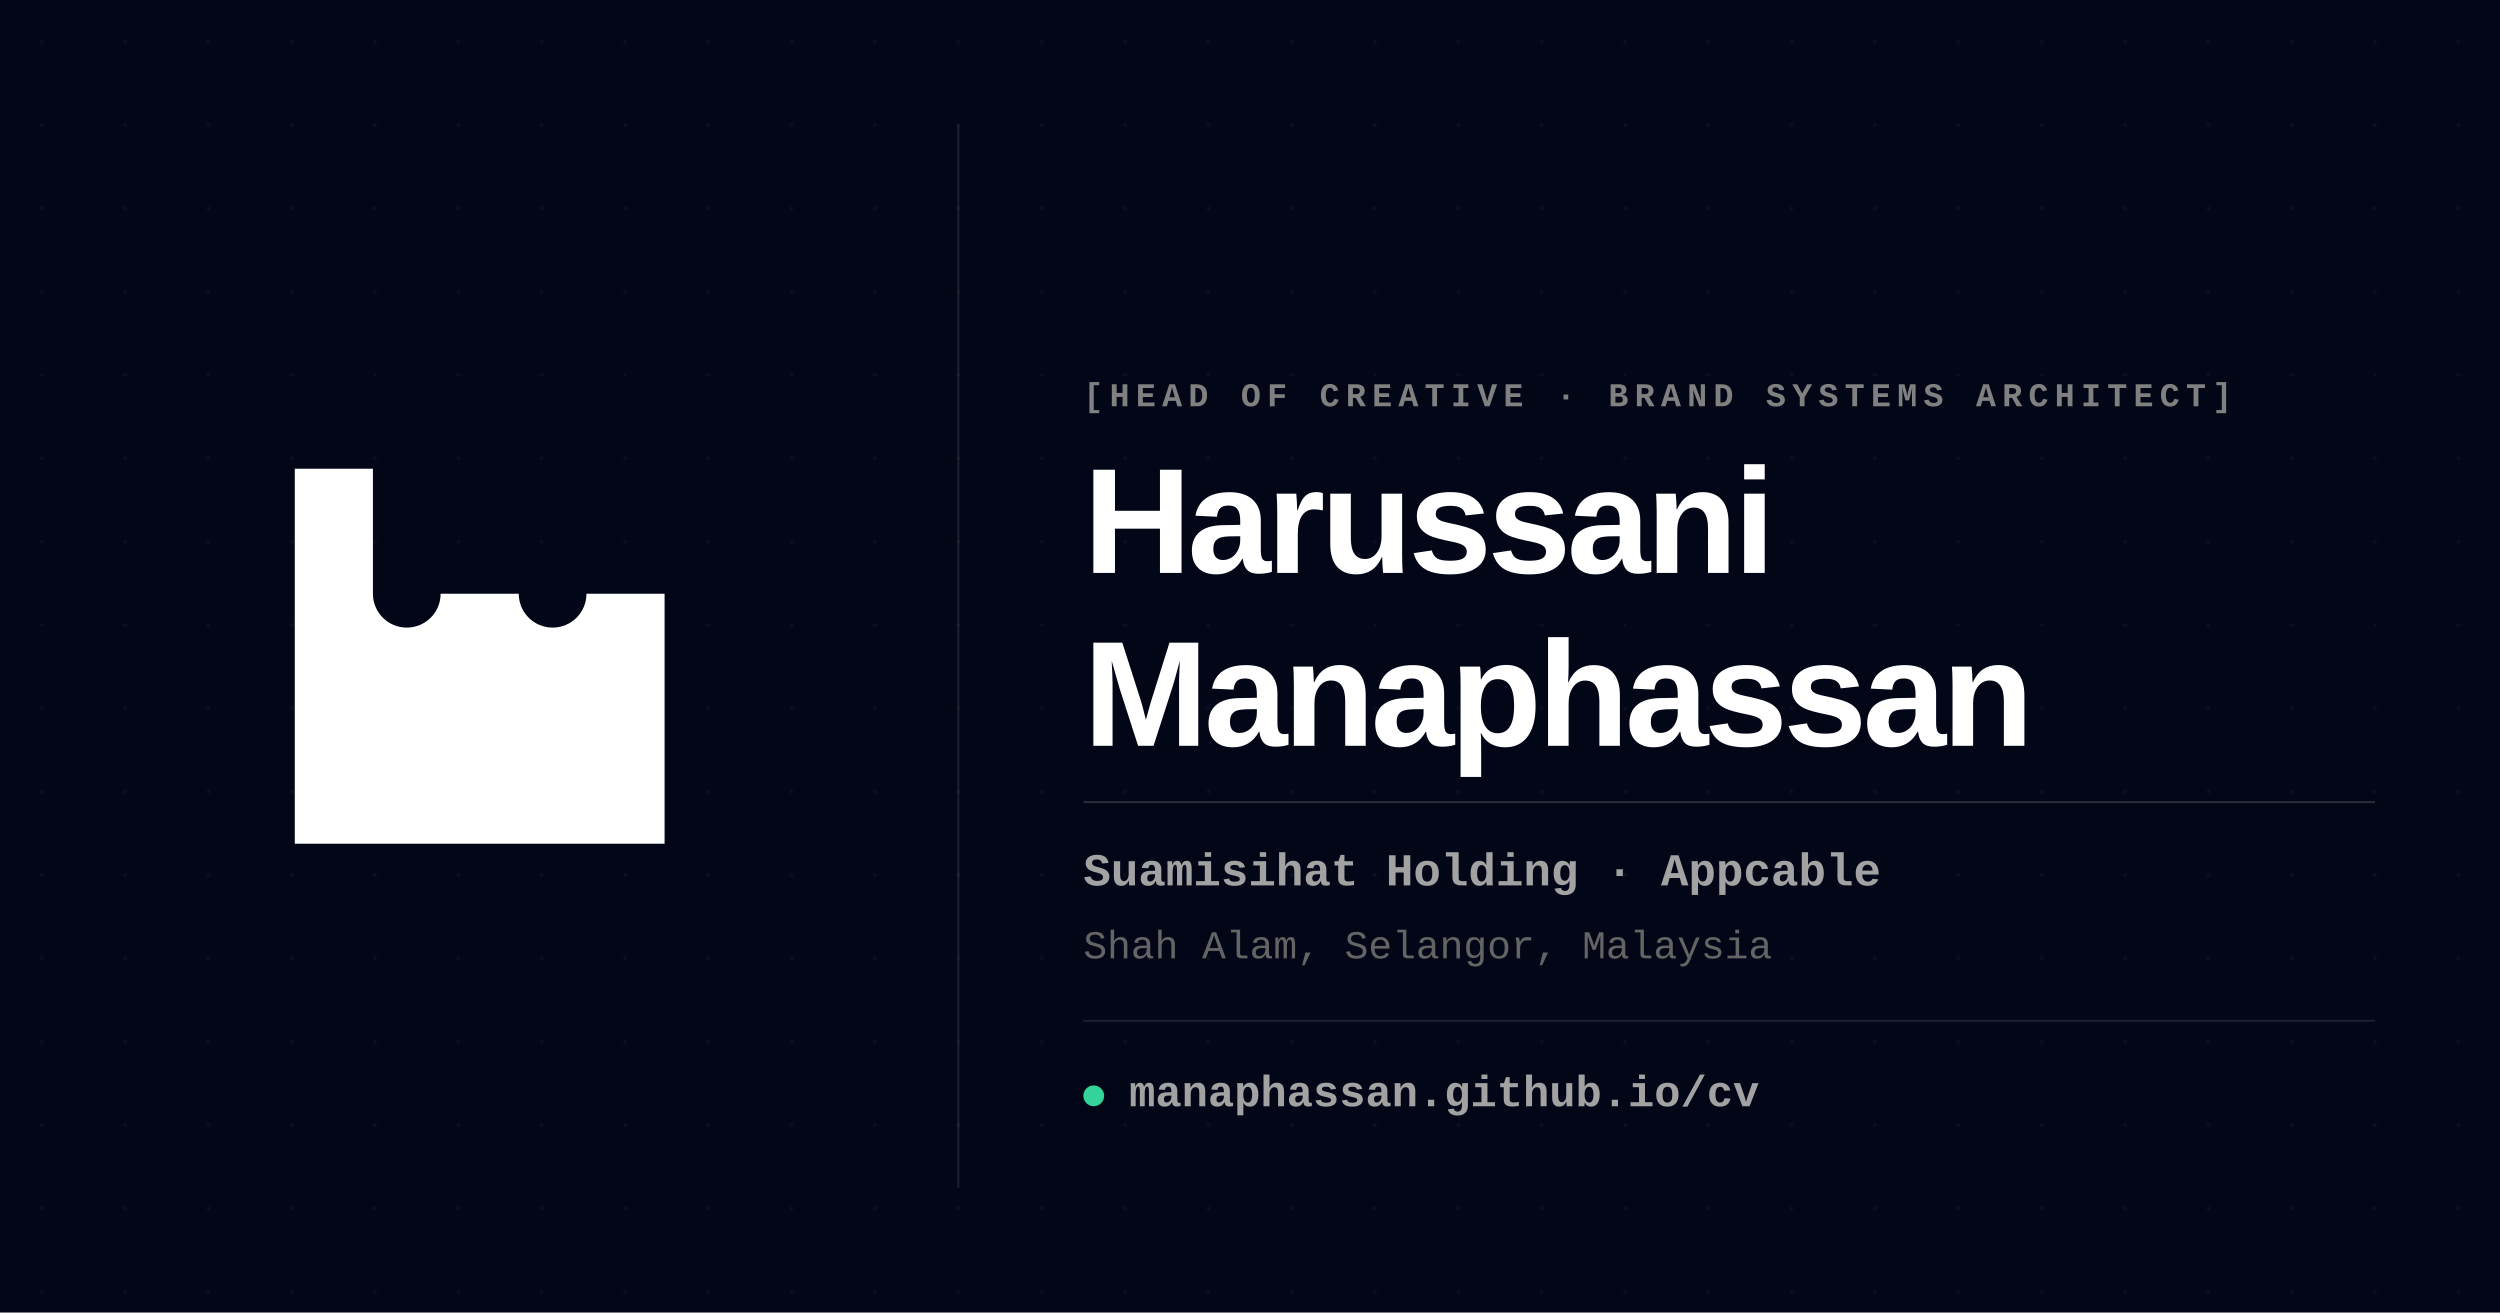
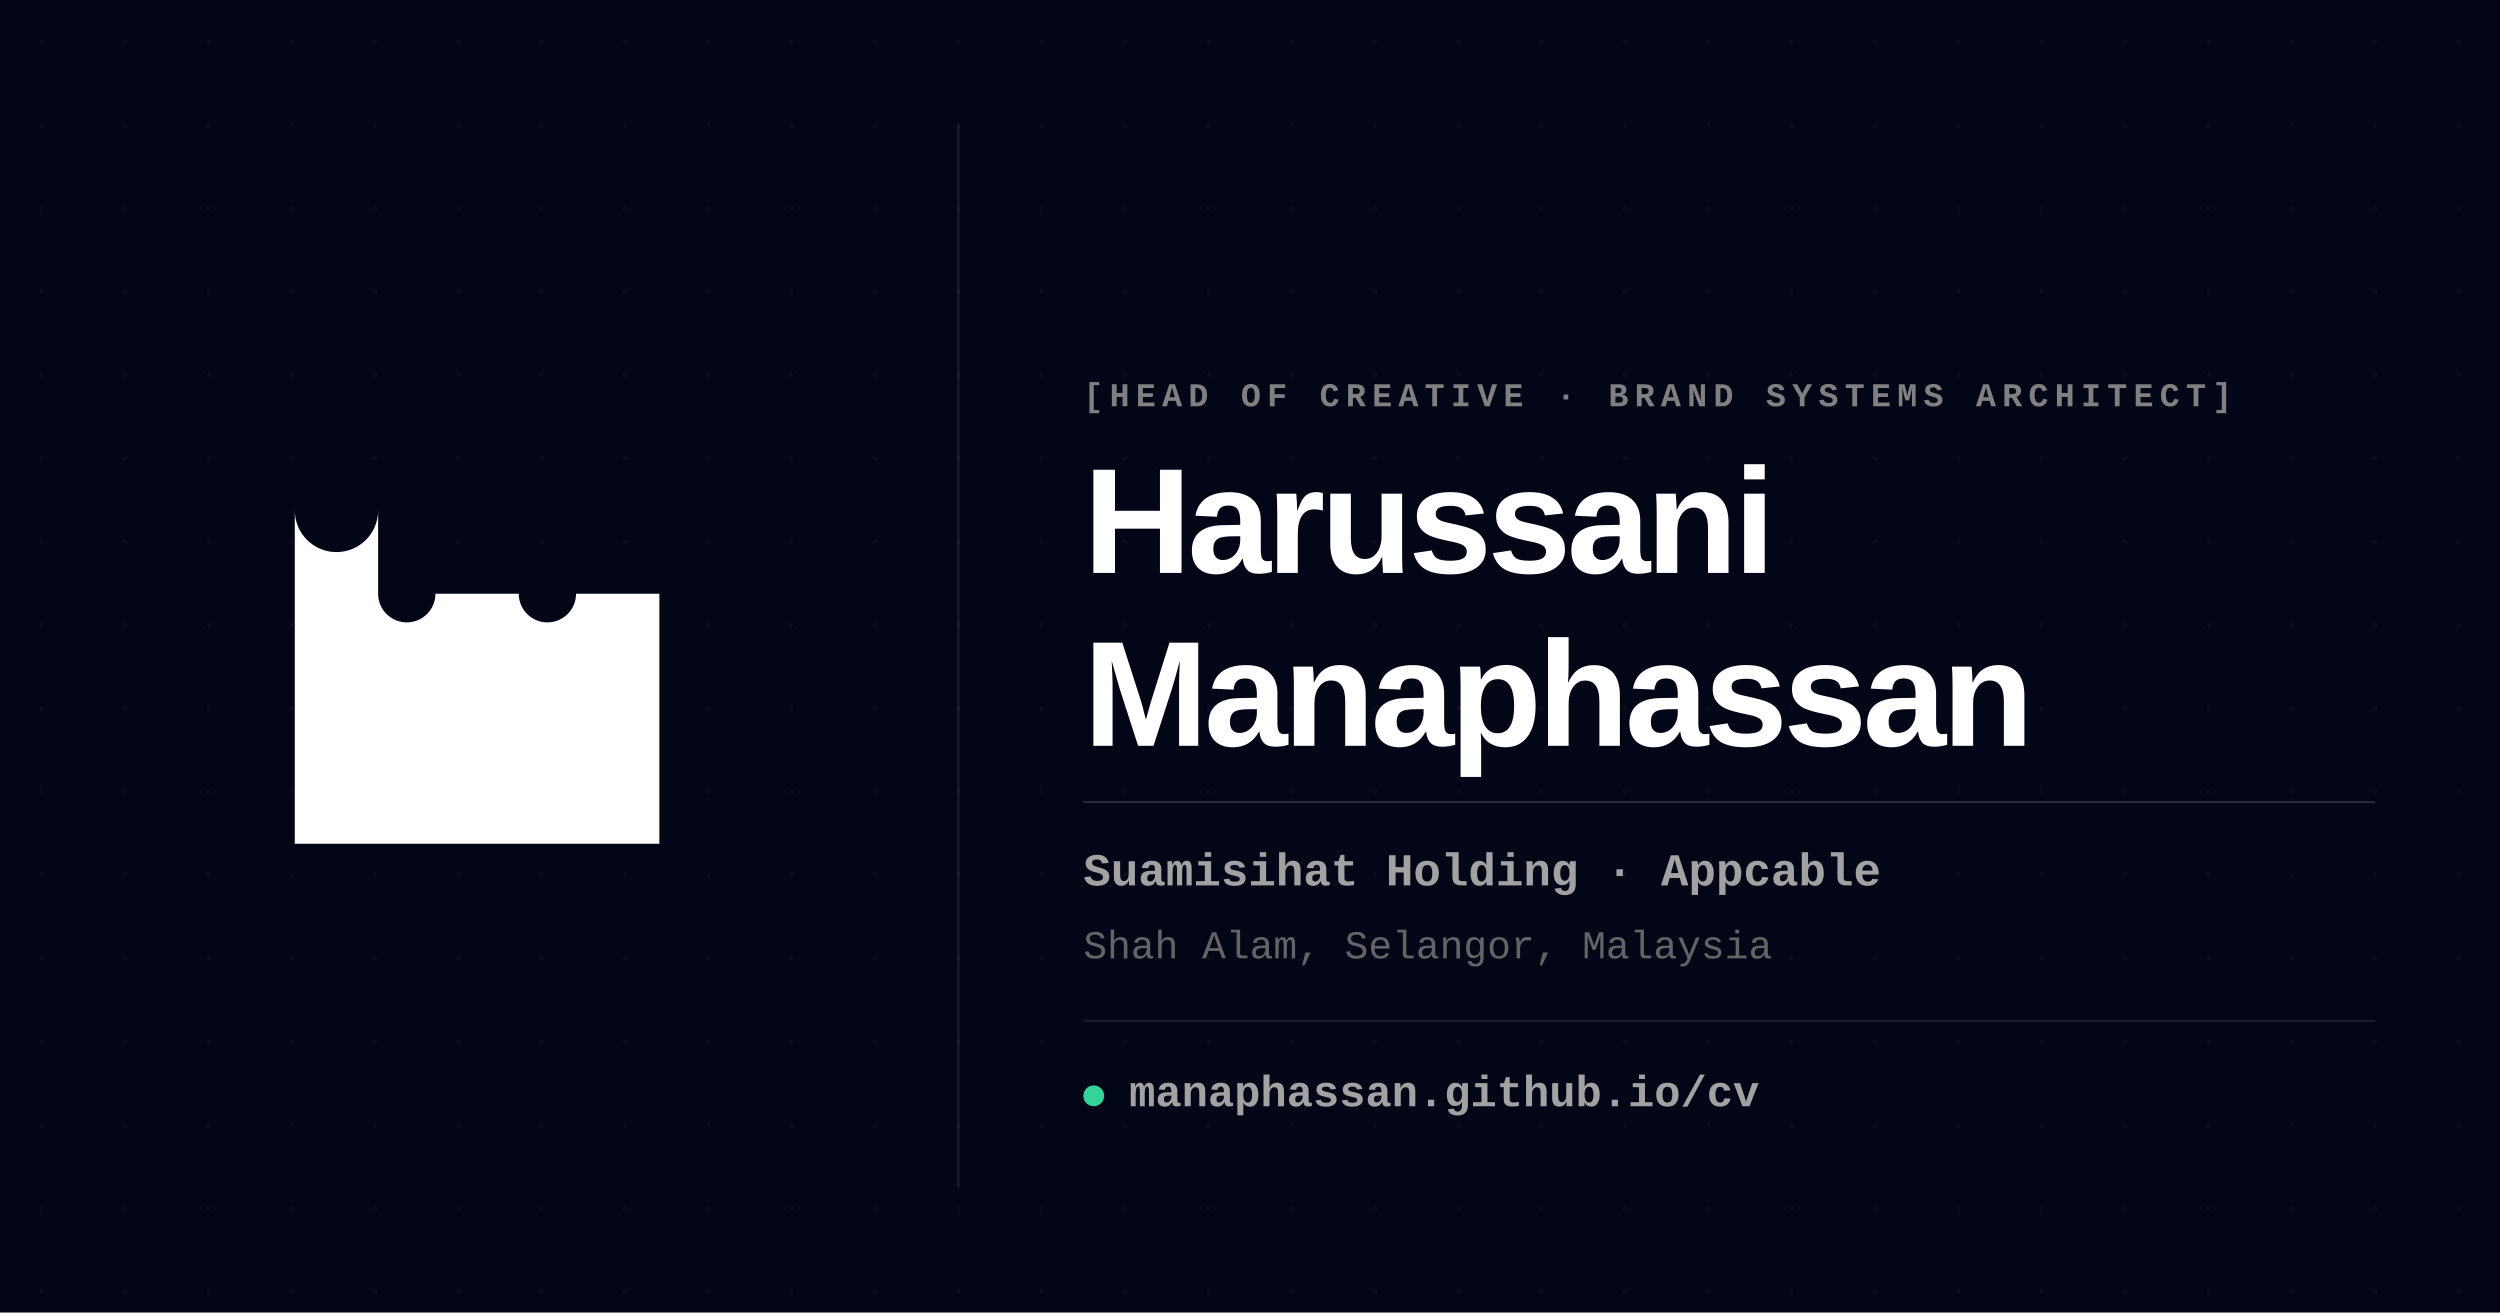
<svg xmlns="http://www.w3.org/2000/svg" viewBox="0 0 1200 630" width="1200" height="630" role="img" aria-label="Harussani Manaphassan — Head of Creative &amp; Brand Systems Architect">
  <rect width="1200" height="630" fill="#020617" />
  <defs>
    <pattern id="dots" x="0" y="0" width="40" height="40" patternUnits="userSpaceOnUse">
      <circle cx="20" cy="20" r="1" fill="white" opacity="0.035" />
    </pattern>
  </defs>
  <rect width="1200" height="630" fill="url(#dots)" />
  <g transform="translate(104,195) scale(2.5)" fill="white">
-     <path d="M 15,84 L 15,12 L 30,12 L 30,36 A 6.5,6.5,0,0,0 43,36 L 58,36 A 6.5,6.5,0,0,0 71,36 L 86,36 L 86,84 Z" />
+     <path d="M 15,84 L 15,20 A 8,8,0,0,0 31,20 L 31,36 A 5.5,5.5,0,0,0 42,36 L 58,36 A 5.5,5.5,0,0,0 69,36 L 85,36 L 85,84 Z" />
  </g>
  <line x1="460" y1="60" x2="460" y2="570" stroke="white" stroke-width="1" opacity="0.1" />
  <text x="520" y="195" font-family="'Courier New',Courier,monospace" font-size="16" font-weight="700" letter-spacing="3" fill="#808080" text-anchor="start">
    [HEAD OF CREATIVE · BRAND SYSTEMS ARCHITECT]
  </text>
  <text x="520" y="275" font-family="system-ui,-apple-system,'Helvetica Neue',Arial,sans-serif" font-size="72" font-weight="800" letter-spacing="-2" fill="white" text-anchor="start">
    Harussani
  </text>
  <text x="520" y="358" font-family="system-ui,-apple-system,'Helvetica Neue',Arial,sans-serif" font-size="72" font-weight="800" letter-spacing="-2" fill="white" text-anchor="start">
    Manaphassan
  </text>
  <line x1="520" y1="385" x2="1140" y2="385" stroke="white" stroke-width="1" opacity="0.15" />
  <text x="520" y="425" font-family="'Courier New',Courier,monospace" font-size="22" font-weight="600" fill="#A2A2A2" text-anchor="start">
    Suamisihat Holding · Appcable
  </text>
  <text x="520" y="460" font-family="'Courier New',Courier,monospace" font-size="19" fill="#646464" text-anchor="start">
    Shah Alam, Selangor, Malaysia
  </text>
  <line x1="520" y1="490" x2="1140" y2="490" stroke="white" stroke-width="1" opacity="0.1" />
  <circle cx="525" cy="526" r="5" fill="#34D399" />
  <text x="542" y="531" font-family="'Courier New',Courier,monospace" font-size="21" font-weight="600" fill="#A2A2A2" text-anchor="start">
    manaphassan.github.io/cv
  </text>
</svg>
